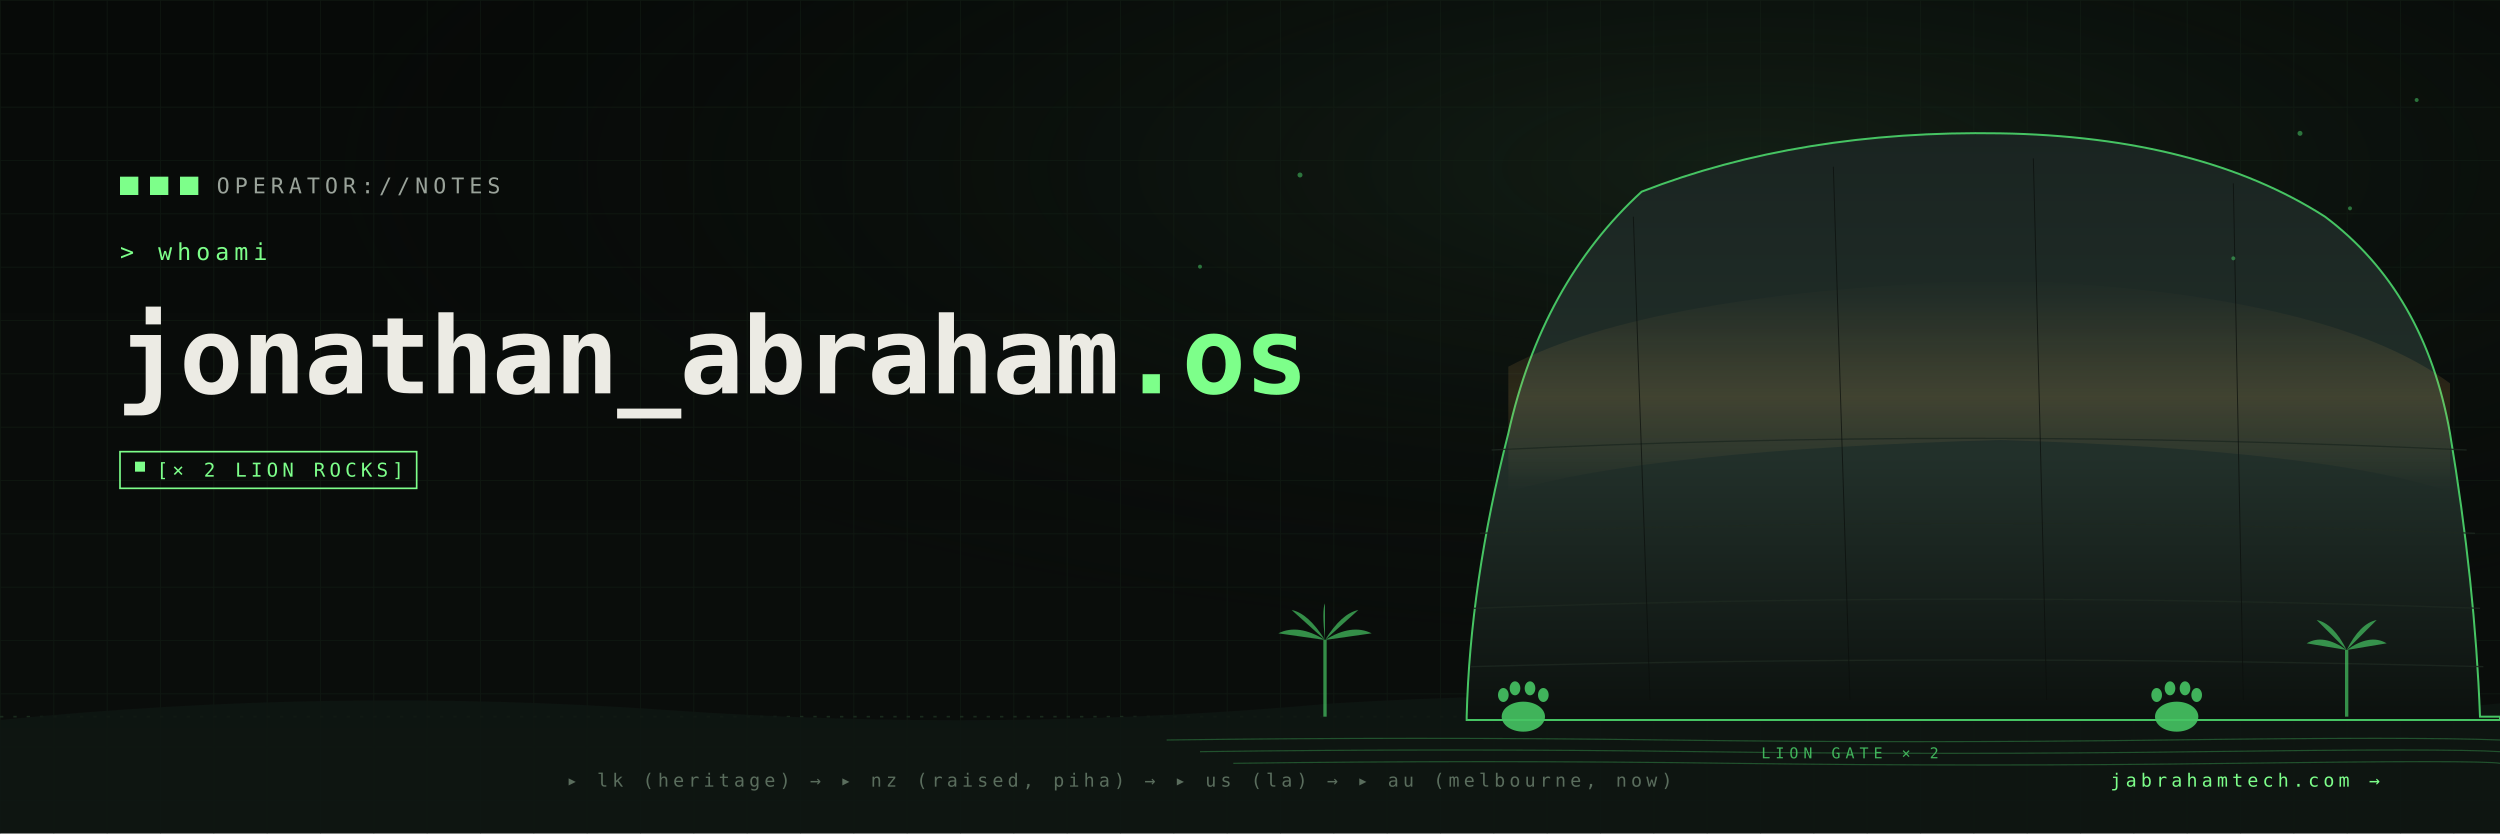
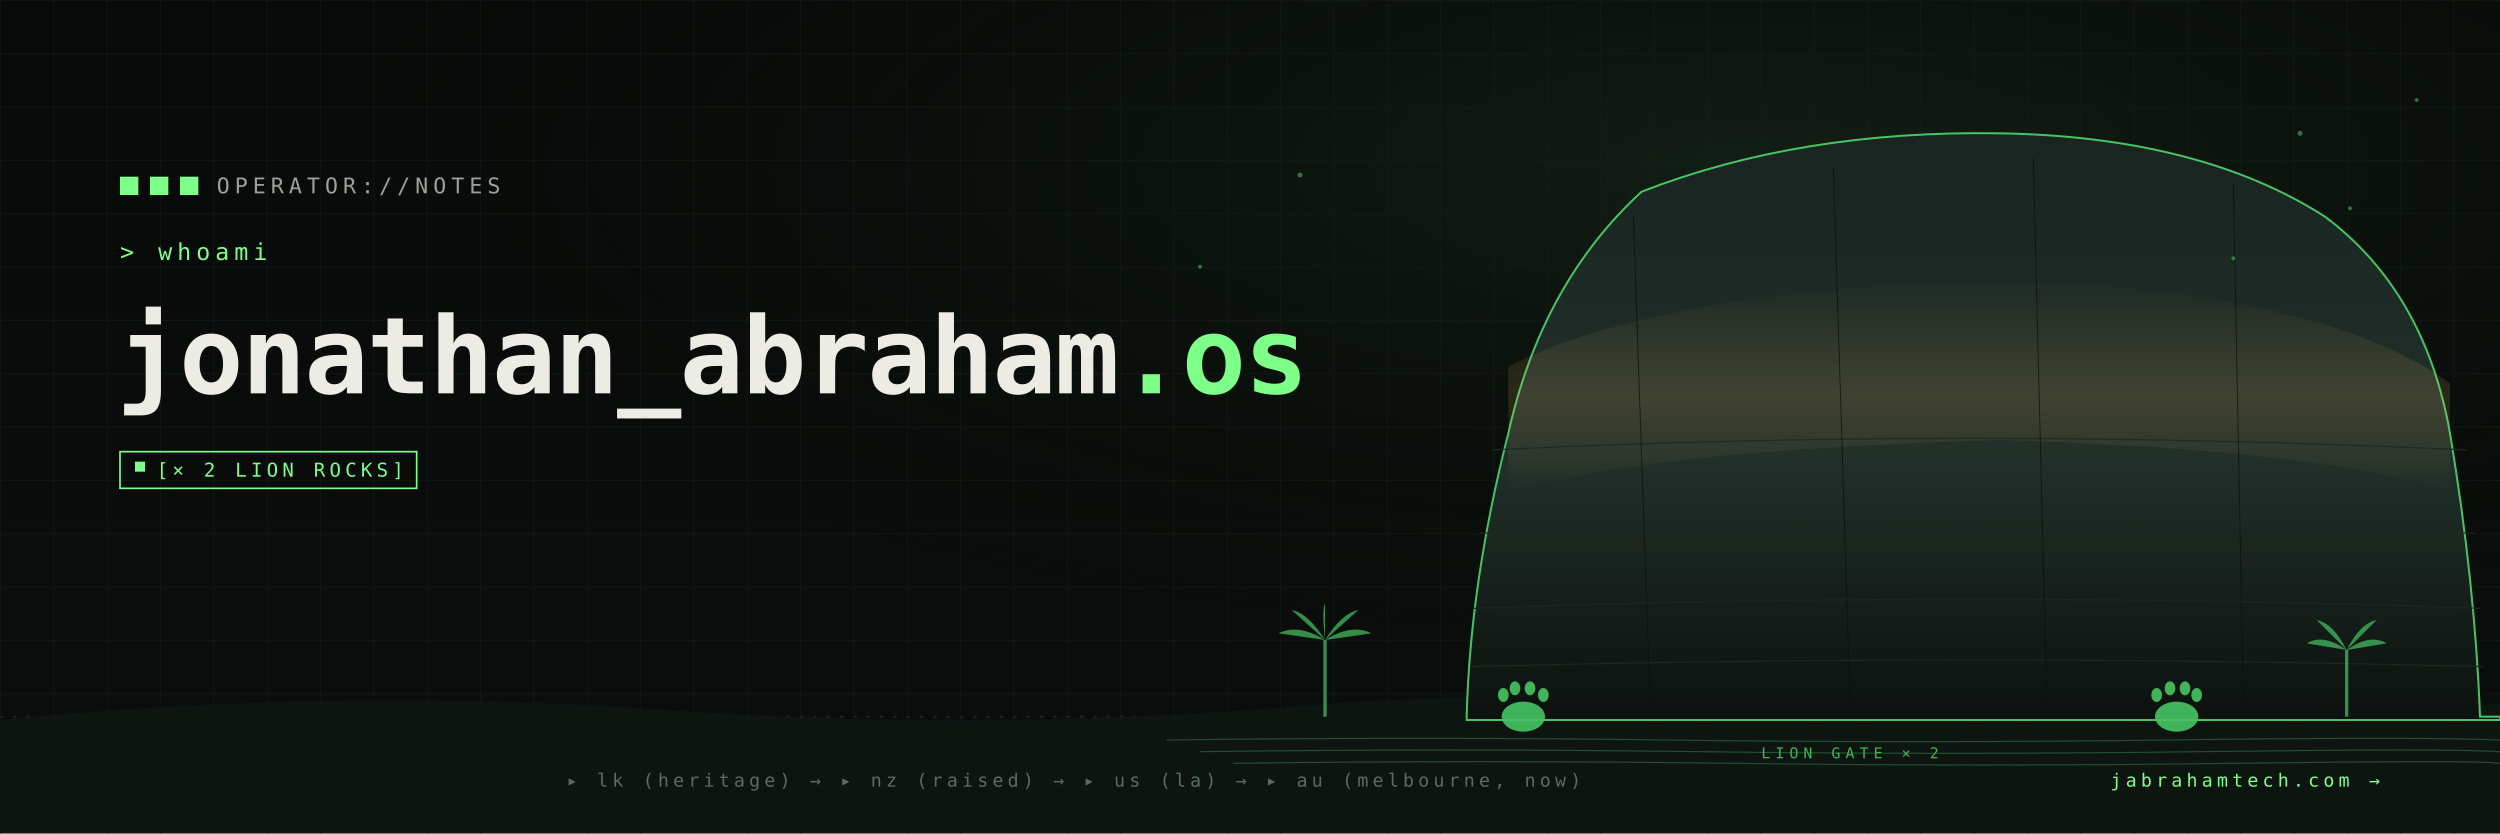
<svg xmlns="http://www.w3.org/2000/svg" viewBox="0 0 1500 500" width="1500" height="500" role="img" aria-label="X profile banner: jonathan_abraham.os terminal-style identity on the left, with a stylised silhouette of Sigiriya rock on the right and a green path of dots ascending to a summit flag.">
  <defs>
    <linearGradient id="bg" x1="0" x2="0" y1="0" y2="1">
      <stop offset="0%" stop-color="#070a08" />
      <stop offset="100%" stop-color="#0b0e0c" />
    </linearGradient>
    <pattern id="grid" width="32" height="32" patternUnits="userSpaceOnUse">
      <path d="M32 0H0V32" fill="none" stroke="#152017" stroke-width="1" />
    </pattern>
    <linearGradient id="rockFace" x1="0" x2="0" y1="0" y2="1">
      <stop offset="0%" stop-color="#1a2421" />
      <stop offset="55%" stop-color="#22302a" />
      <stop offset="100%" stop-color="#0c110e" />
    </linearGradient>
    <linearGradient id="rockGlow" x1="0" x2="0" y1="0" y2="1">
      <stop offset="0%" stop-color="#f5b860" stop-opacity="0" />
      <stop offset="55%" stop-color="#f5b860" stop-opacity="0.15" />
      <stop offset="100%" stop-color="#f5b860" stop-opacity="0" />
    </linearGradient>
    <radialGradient id="sky" cx="0.7" cy="0.2" r="0.6">
      <stop offset="0%" stop-color="#1a2b1d" stop-opacity="0.6" />
      <stop offset="100%" stop-color="#070a08" stop-opacity="0" />
    </radialGradient>
  </defs>
  <rect width="1500" height="500" fill="url(#bg)" />
  <rect width="1500" height="500" fill="url(#sky)" />
  <rect width="1500" height="500" fill="url(#grid)" opacity="0.55" />
  <line x1="0" y1="430" x2="1500" y2="430" stroke="#1a2b1d" stroke-width="1" stroke-dasharray="2,6" />
  <g fill="#0e1612" opacity="0.85">
    <path d="M 0 432 Q 200 412 400 426 Q 600 440 800 422 Q 1000 410 1200 428 Q 1350 438 1500 422 L 1500 500 L 0 500 Z" />
  </g>
  <g>
    <path d="       M 880 430       Q 882 350 905 260       Q 925 170 985 115       Q 1080 78 1200 80       Q 1320 82 1395 130       Q 1455 175 1470 260       Q 1485 350 1488 430       L 1500 430       L 1500 432       L 880 432       Z     " fill="url(#rockFace)" stroke="#46c463" stroke-width="1.2" />
    <path d="       M 905 220       Q 990 175 1200 168       Q 1395 175 1470 230       L 1470 295       Q 1395 270 1200 264       Q 990 270 905 295       Z     " fill="url(#rockGlow)" />
    <g stroke="#1d2820" stroke-width="0.8" fill="none" opacity="0.85">
      <path d="M 895 270 Q 1180 256 1480 270" />
      <path d="M 888 320 Q 1180 308 1485 320" />
      <path d="M 884 365 Q 1180 354 1488 365" />
      <path d="M 882 400 Q 1180 392 1490 400" />
    </g>
    <g stroke="#0a0e0b" stroke-width="0.6" fill="none" opacity="0.7">
      <path d="M 980 130 L 990 420" />
      <path d="M 1100 100 L 1110 420" />
      <path d="M 1220 95 L 1228 420" />
      <path d="M 1340 110 L 1346 420" />
    </g>
  </g>
  <g stroke="#46c463" stroke-width="0.7" fill="none" opacity="0.35">
    <path d="M 700 444 Q 850 442 1000 444 T 1300 444 T 1500 444" />
    <path d="M 720 451 Q 870 449 1020 451 T 1320 451 T 1500 451" />
    <path d="M 740 458 Q 890 456 1040 458 T 1340 458 T 1500 458" />
  </g>
  <g fill="#46c463" opacity="0.7">
    <g transform="translate(795, 430)">
      <line x1="0" y1="0" x2="0" y2="-46" stroke="#46c463" stroke-width="2" />
      <path d="M 0 -46 Q -16 -56 -28 -50" />
      <path d="M 0 -46 Q 16 -56 28 -50" />
      <path d="M 0 -46 Q -10 -62 -20 -64" />
      <path d="M 0 -46 Q 10 -62 20 -64" />
      <path d="M 0 -46 Q -2 -64 0 -68" />
    </g>
    <g transform="translate(1408, 430)">
      <line x1="0" y1="0" x2="0" y2="-40" stroke="#46c463" stroke-width="2" />
      <path d="M 0 -40 Q -14 -50 -24 -44" />
      <path d="M 0 -40 Q 14 -50 24 -44" />
      <path d="M 0 -40 Q -8 -56 -18 -58" />
      <path d="M 0 -40 Q 8 -56 18 -58" />
    </g>
  </g>
  <g fill="#46c463" opacity="0.9">
    <g transform="translate(900,420)">
      <ellipse cx="14" cy="10" rx="13" ry="9" />
      <ellipse cx="2" cy="-3" rx="3.2" ry="4.2" />
      <ellipse cx="9" cy="-7" rx="3.2" ry="4.2" />
      <ellipse cx="18" cy="-7" rx="3.2" ry="4.2" />
      <ellipse cx="26" cy="-3" rx="3.2" ry="4.2" />
    </g>
    <g transform="translate(1320,420)">
      <ellipse cx="-14" cy="10" rx="13" ry="9" />
      <ellipse cx="-2" cy="-3" rx="3.2" ry="4.2" />
      <ellipse cx="-9" cy="-7" rx="3.2" ry="4.2" />
      <ellipse cx="-18" cy="-7" rx="3.2" ry="4.2" />
      <ellipse cx="-26" cy="-3" rx="3.2" ry="4.2" />
    </g>
    <text x="1110" y="455" font-family="ui-monospace, Menlo, Consolas, 'JetBrains Mono', monospace" font-size="9" fill="#46c463" letter-spacing="3" text-anchor="middle">LION GATE  ×  2</text>
  </g>
  <g fill="#46c463" opacity="0.55">
    <circle cx="1380" cy="80" r="1.5" />
    <circle cx="1410" cy="125" r="1.2" />
    <circle cx="1340" cy="155" r="1.2" />
    <circle cx="1450" cy="60" r="1.2" />
    <circle cx="780" cy="105" r="1.5" />
    <circle cx="720" cy="160" r="1.2" />
  </g>
  <g transform="translate(72,118)" font-family="ui-monospace, Menlo, Consolas, 'JetBrains Mono', monospace" fill="#cfe9d3">
    <g fill="#7dff8a">
      <rect x="0" y="-12" width="11" height="11" />
      <rect x="18" y="-12" width="11" height="11" />
      <rect x="36" y="-12" width="11" height="11" />
    </g>
    <text x="58" y="-2" font-size="13" fill="#9aa39a" letter-spacing="3">OPERATOR://NOTES</text>
    <text x="0" y="38" font-size="14" fill="#7dff8a" letter-spacing="3">&gt; whoami</text>
    <text x="-2" y="118" font-size="64" font-weight="700" fill="#ecebe4" letter-spacing="-1">jonathan_abraham<tspan fill="#7dff8a">.os</tspan>
    </text>
    <g transform="translate(0, 168)" font-size="11.5" letter-spacing="2.5">
      <rect x="0" y="-15" width="178" height="22" fill="none" stroke="#7dff8a" />
      <rect x="9" y="-9" width="6" height="6" fill="#7dff8a" />
      <text x="22" y="0" fill="#7dff8a">[× 2 LION ROCKS]</text>
    </g>
  </g>
  <g transform="translate(340, 472)" font-family="ui-monospace, Menlo, Consolas, 'JetBrains Mono', monospace" font-size="11" fill="#5a6d5d">
-     <text letter-spacing="2.5">▸ lk (heritage)  →  ▸ nz (raised, piha)  →  ▸ us (la)  →  ▸ au (melbourne, now)</text>
+     <text letter-spacing="2.5">▸ lk (heritage)  →  ▸ nz (raised)  →  ▸ us (la)  →  ▸ au (melbourne, now)</text>
  </g>
  <g transform="translate(1428, 472)" font-family="ui-monospace, Menlo, Consolas, 'JetBrains Mono', monospace" font-size="11" fill="#7dff8a" text-anchor="end">
    <text letter-spacing="2.5">jabrahamtech.com →</text>
  </g>
</svg>
